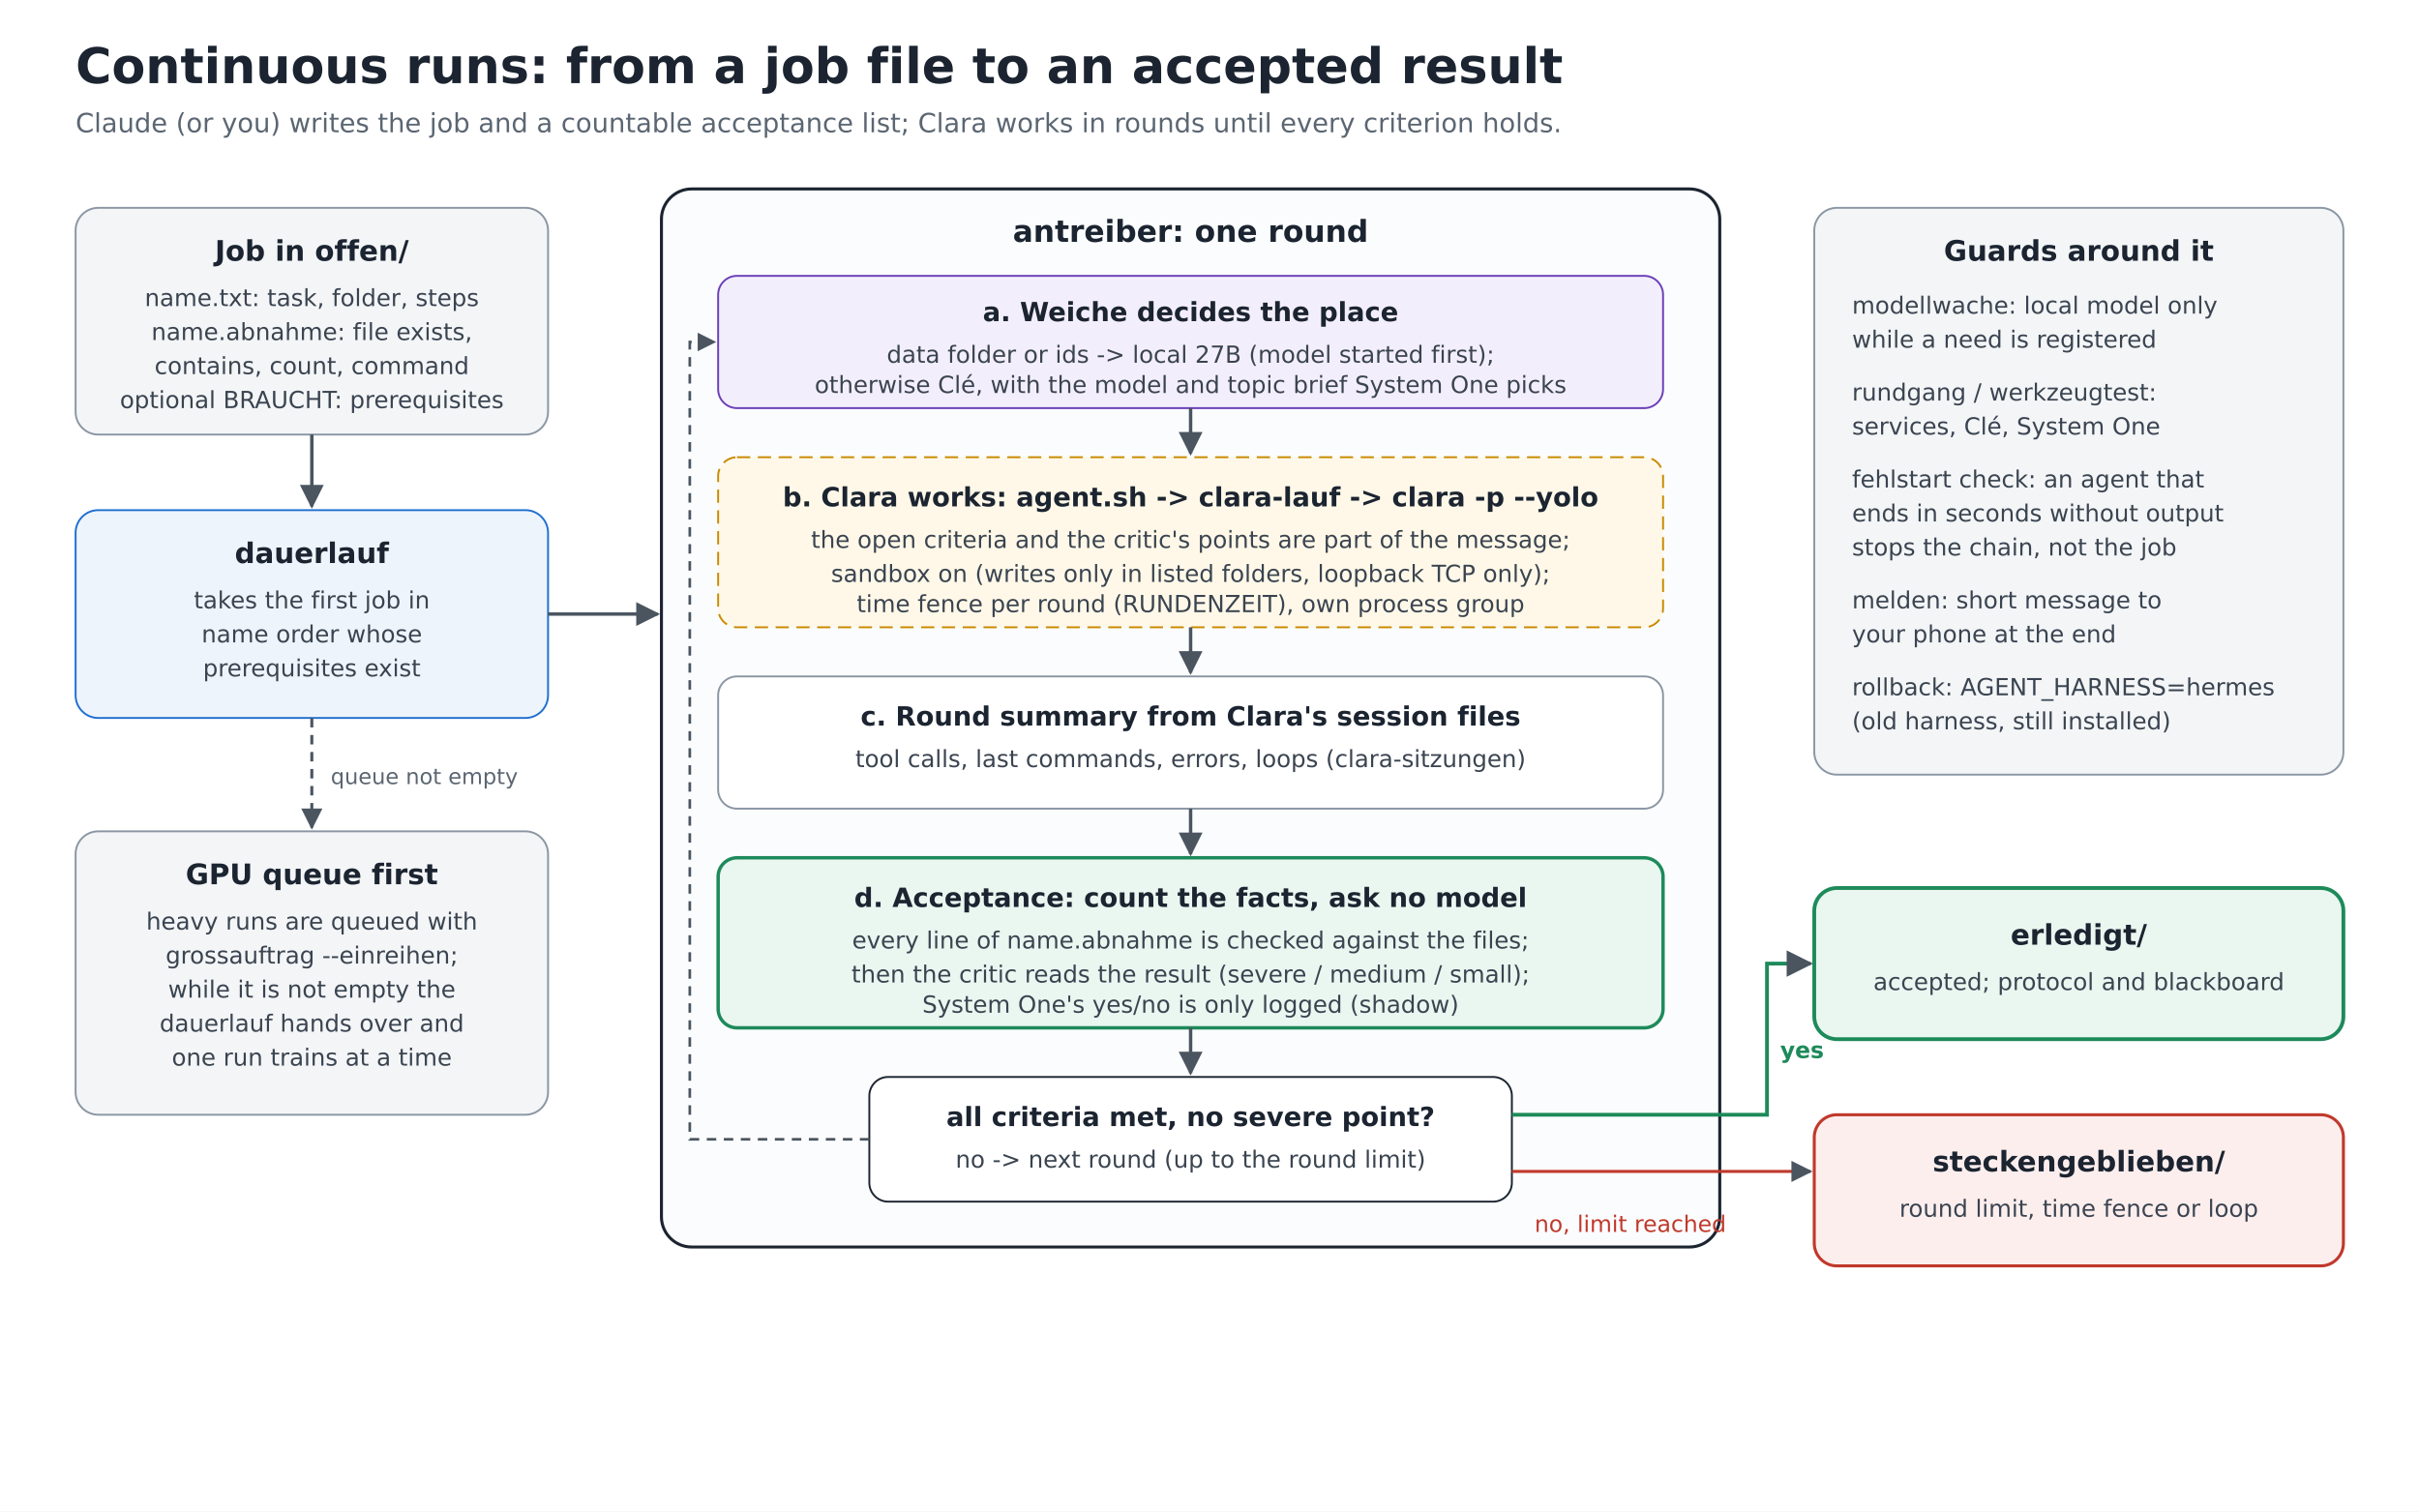
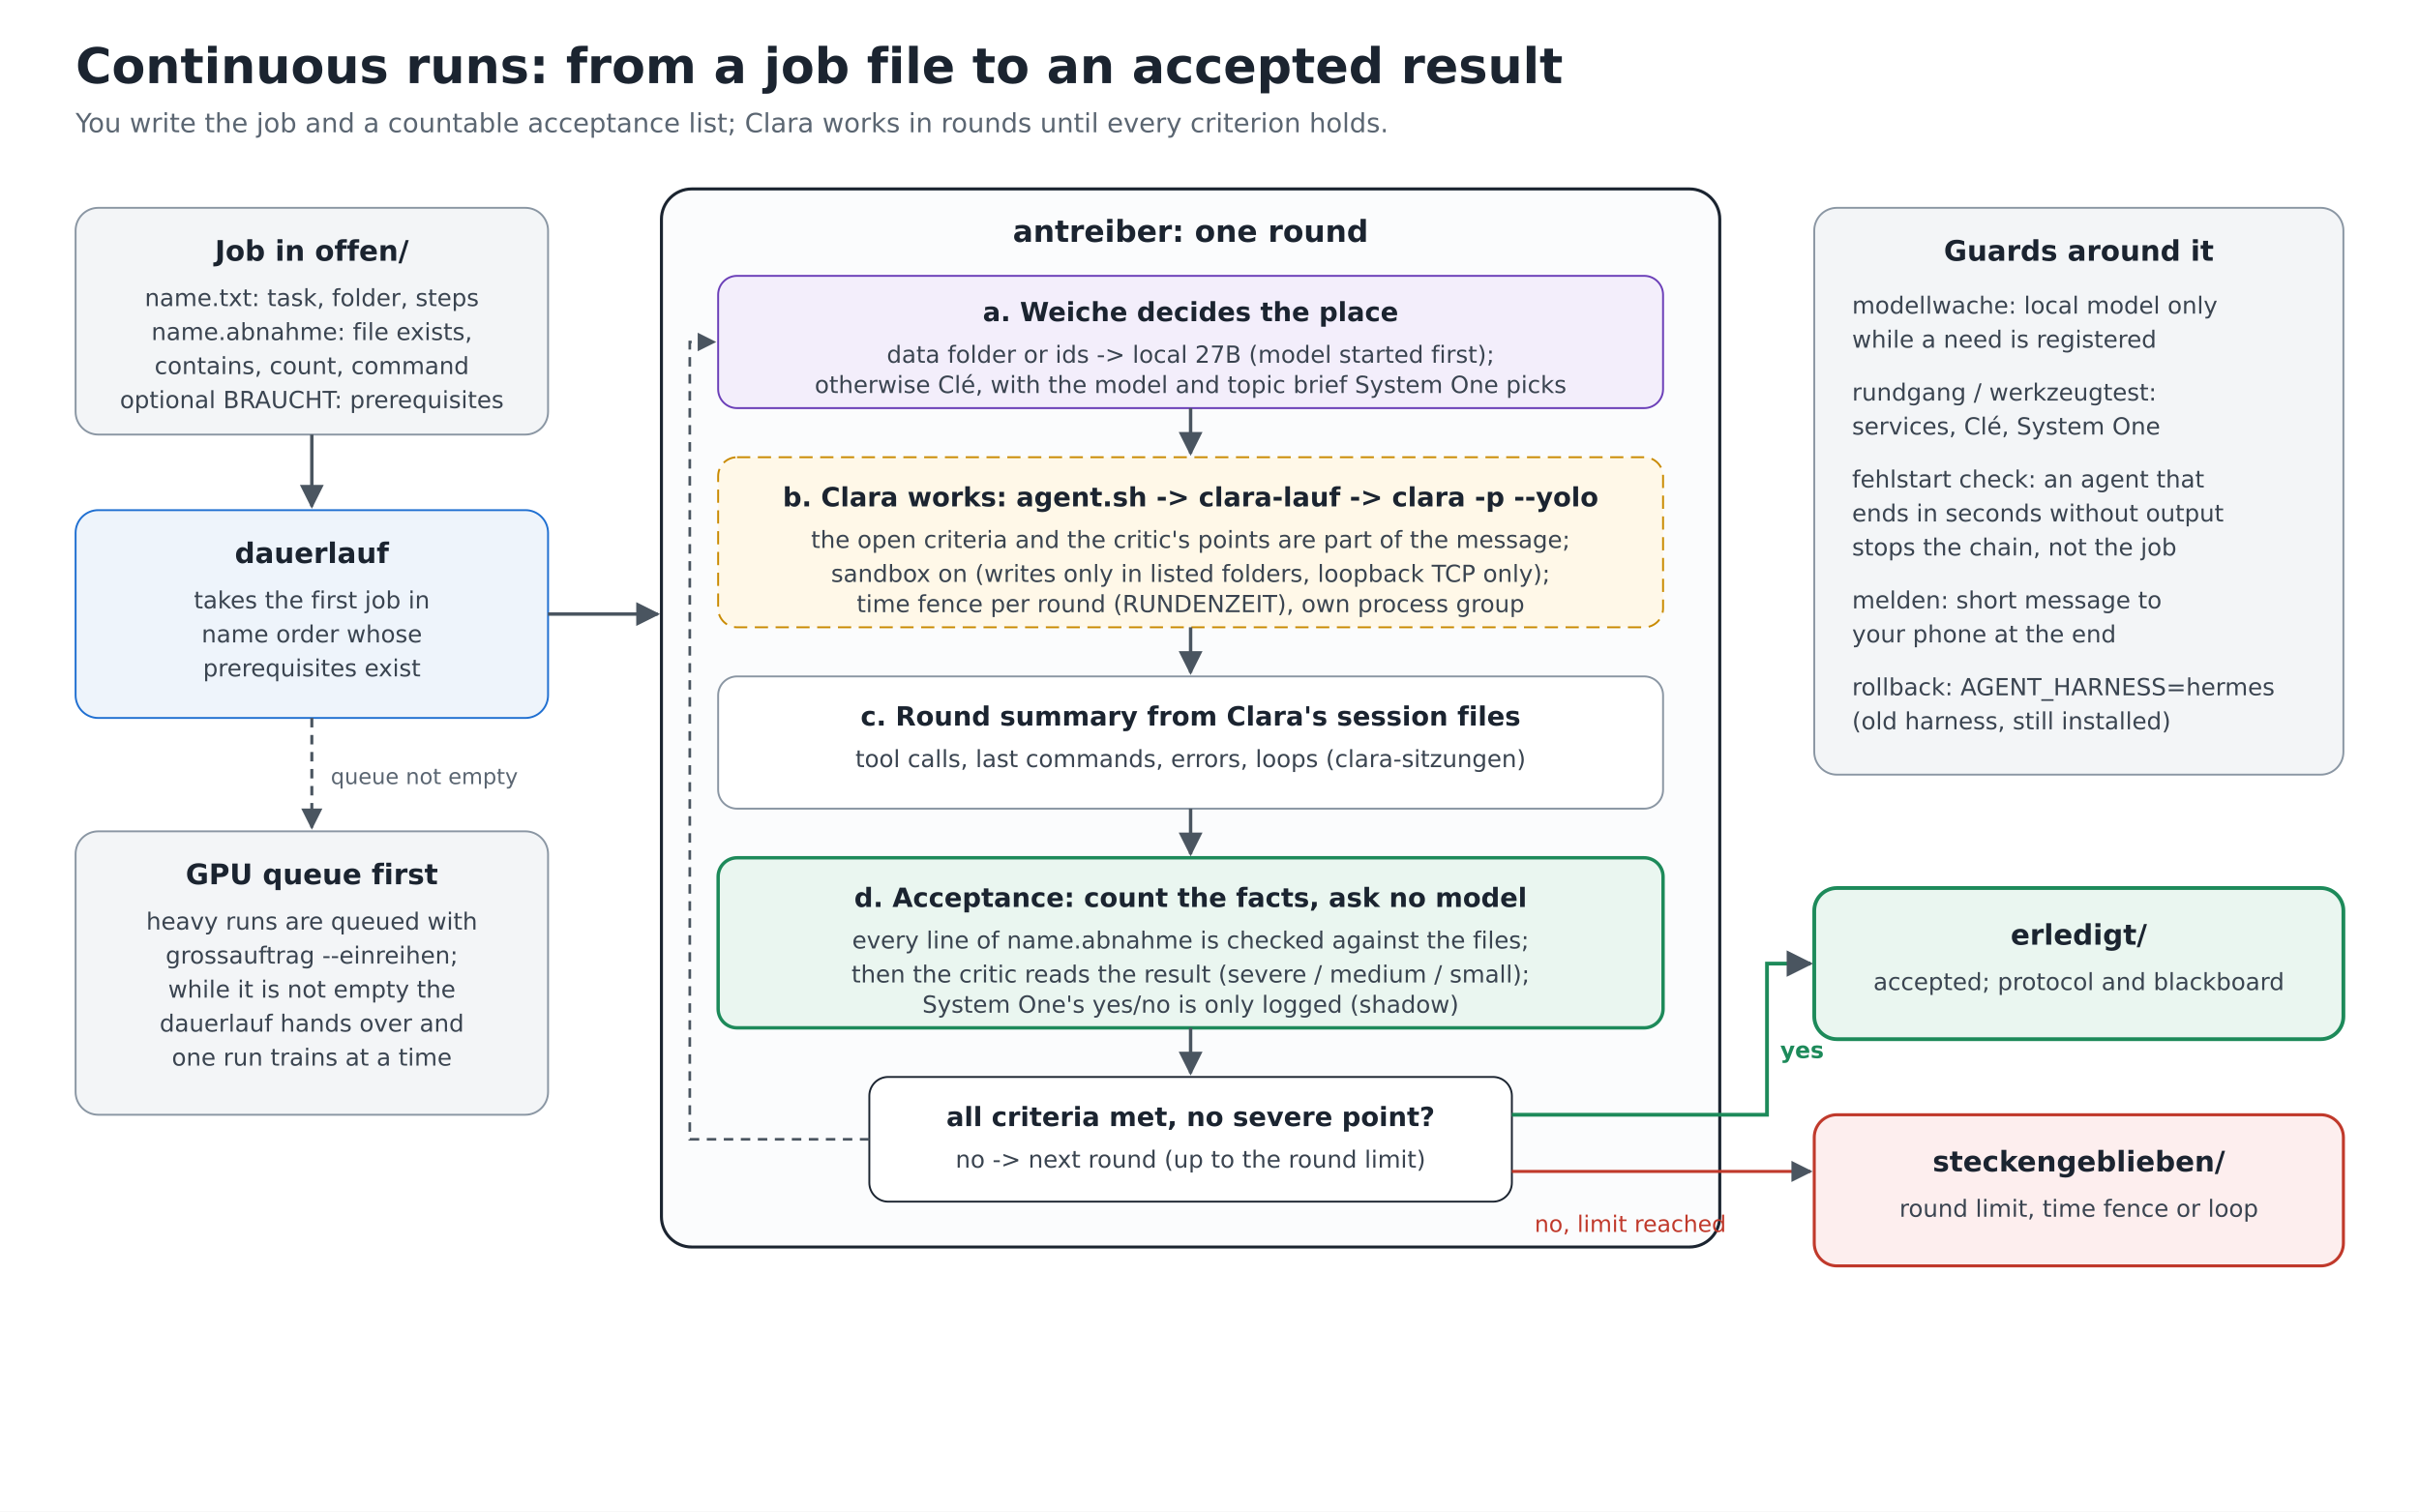
<svg xmlns="http://www.w3.org/2000/svg" viewBox="0 0 1280 800" font-family="DejaVu Sans, Arial, sans-serif">
  <defs>
    <marker id="a" viewBox="0 0 10 10" refX="9" refY="5" markerWidth="7" markerHeight="7" orient="auto">
      <path d="M0,0 L10,5 L0,10 z" fill="#4a5560" />
    </marker>
  </defs>
  <rect width="1280" height="800" fill="#ffffff" />
  <text x="40" y="44" font-size="26" font-weight="bold" fill="#1b2430">Continuous runs: from a job file to an accepted result</text>
-   <text x="40" y="70" font-size="14" fill="#5b6672">Claude (or you) writes the job and a countable acceptance list; Clara works in rounds until every criterion holds.</text>
+   <text x="40" y="70" font-size="14" fill="#5b6672">You write the job and a countable acceptance list; Clara works in rounds until every criterion holds.</text>
  <rect x="40" y="110" width="250" height="120" rx="12" fill="#f3f5f7" stroke="#8a96a3" />
  <text x="165" y="138" font-size="15" font-weight="bold" text-anchor="middle" fill="#1b2430">Job in offen/</text>
  <text x="165" y="162" font-size="12.5" text-anchor="middle" fill="#3a4450">name.txt: task, folder, steps</text>
  <text x="165" y="180" font-size="12.5" text-anchor="middle" fill="#3a4450">name.abnahme: file exists,</text>
  <text x="165" y="198" font-size="12.5" text-anchor="middle" fill="#3a4450">contains, count, command</text>
  <text x="165" y="216" font-size="12.5" text-anchor="middle" fill="#3a4450">optional BRAUCHT: prerequisites</text>
  <line x1="165" y1="230" x2="165" y2="268" stroke="#4a5560" stroke-width="1.8" marker-end="url(#a)" />
  <rect x="40" y="270" width="250" height="110" rx="12" fill="#eef4fb" stroke="#1f6fd1" />
  <text x="165" y="298" font-size="15" font-weight="bold" text-anchor="middle" fill="#1b2430">dauerlauf</text>
  <text x="165" y="322" font-size="12.5" text-anchor="middle" fill="#3a4450">takes the first job in</text>
  <text x="165" y="340" font-size="12.5" text-anchor="middle" fill="#3a4450">name order whose</text>
  <text x="165" y="358" font-size="12.5" text-anchor="middle" fill="#3a4450">prerequisites exist</text>
  <rect x="40" y="440" width="250" height="150" rx="12" fill="#f3f5f7" stroke="#8a96a3" />
  <text x="165" y="468" font-size="15" font-weight="bold" text-anchor="middle" fill="#1b2430">GPU queue first</text>
  <text x="165" y="492" font-size="12.5" text-anchor="middle" fill="#3a4450">heavy runs are queued with</text>
  <text x="165" y="510" font-size="12.5" text-anchor="middle" fill="#3a4450">grossauftrag --einreihen;</text>
  <text x="165" y="528" font-size="12.5" text-anchor="middle" fill="#3a4450">while it is not empty the</text>
  <text x="165" y="546" font-size="12.5" text-anchor="middle" fill="#3a4450">dauerlauf hands over and</text>
  <text x="165" y="564" font-size="12.5" text-anchor="middle" fill="#3a4450">one run trains at a time</text>
  <line x1="165" y1="380" x2="165" y2="438" stroke="#4a5560" stroke-width="1.6" stroke-dasharray="5 4" marker-end="url(#a)" />
  <text x="175" y="415" font-size="11.5" fill="#5b6672">queue not empty</text>
  <line x1="290" y1="325" x2="348" y2="325" stroke="#4a5560" stroke-width="1.8" marker-end="url(#a)" />
  <rect x="350" y="100" width="560" height="560" rx="16" fill="#fbfcfd" stroke="#1b2430" stroke-width="1.6" />
  <text x="630" y="128" font-size="16" font-weight="bold" text-anchor="middle" fill="#1b2430">antreiber: one round</text>
  <rect x="380" y="146" width="500" height="70" rx="10" fill="#f3eefb" stroke="#6b3fb8" />
  <text x="630" y="170" font-size="14" font-weight="bold" text-anchor="middle" fill="#1b2430">a. Weiche decides the place</text>
  <text x="630" y="192" font-size="12.5" text-anchor="middle" fill="#3a4450">data folder or ids -&gt; local 27B (model started first);</text>
  <text x="630" y="208" font-size="12.5" text-anchor="middle" fill="#3a4450">otherwise Clé, with the model and topic brief System One picks</text>
  <line x1="630" y1="216" x2="630" y2="240" stroke="#4a5560" stroke-width="1.8" marker-end="url(#a)" />
  <rect x="380" y="242" width="500" height="90" rx="10" fill="#fff8e8" stroke="#c98a00" stroke-dasharray="7 4" />
  <text x="630" y="268" font-size="14" font-weight="bold" text-anchor="middle" fill="#1b2430">b. Clara works: agent.sh -&gt; clara-lauf -&gt; clara -p --yolo</text>
  <text x="630" y="290" font-size="12.5" text-anchor="middle" fill="#3a4450">the open criteria and the critic's points are part of the message;</text>
  <text x="630" y="308" font-size="12.5" text-anchor="middle" fill="#3a4450">sandbox on (writes only in listed folders, loopback TCP only);</text>
  <text x="630" y="324" font-size="12.5" text-anchor="middle" fill="#3a4450">time fence per round (RUNDENZEIT), own process group</text>
  <line x1="630" y1="332" x2="630" y2="356" stroke="#4a5560" stroke-width="1.8" marker-end="url(#a)" />
  <rect x="380" y="358" width="500" height="70" rx="10" fill="#fff" stroke="#8a96a3" />
  <text x="630" y="384" font-size="14" font-weight="bold" text-anchor="middle" fill="#1b2430">c. Round summary from Clara's session files</text>
  <text x="630" y="406" font-size="12.5" text-anchor="middle" fill="#3a4450">tool calls, last commands, errors, loops (clara-sitzungen)</text>
  <line x1="630" y1="428" x2="630" y2="452" stroke="#4a5560" stroke-width="1.8" marker-end="url(#a)" />
  <rect x="380" y="454" width="500" height="90" rx="10" fill="#eaf6f0" stroke="#1d8a5a" stroke-width="1.8" />
  <text x="630" y="480" font-size="14" font-weight="bold" text-anchor="middle" fill="#1b2430">d. Acceptance: count the facts, ask no model</text>
  <text x="630" y="502" font-size="12.5" text-anchor="middle" fill="#3a4450">every line of name.abnahme is checked against the files;</text>
  <text x="630" y="520" font-size="12.5" text-anchor="middle" fill="#3a4450">then the critic reads the result (severe / medium / small);</text>
  <text x="630" y="536" font-size="12.5" text-anchor="middle" fill="#3a4450">System One's yes/no is only logged (shadow)</text>
  <line x1="630" y1="544" x2="630" y2="568" stroke="#4a5560" stroke-width="1.8" marker-end="url(#a)" />
  <rect x="460" y="570" width="340" height="66" rx="10" fill="#fff" stroke="#1b2430" />
  <text x="630" y="596" font-size="14" font-weight="bold" text-anchor="middle" fill="#1b2430">all criteria met, no severe point?</text>
  <text x="630" y="618" font-size="12.5" text-anchor="middle" fill="#3a4450">no -&gt; next round (up to the round limit)</text>
  <path d="M460,603 H365 V181 H378" fill="none" stroke="#4a5560" stroke-width="1.4" stroke-dasharray="5 4" marker-end="url(#a)" />
  <rect x="960" y="470" width="280" height="80" rx="12" fill="#eaf6f0" stroke="#1d8a5a" stroke-width="2" />
  <text x="1100" y="500" font-size="15" font-weight="bold" text-anchor="middle" fill="#1b2430">erledigt/</text>
  <text x="1100" y="524" font-size="12.5" text-anchor="middle" fill="#3a4450">accepted; protocol and blackboard</text>
  <rect x="960" y="590" width="280" height="80" rx="12" fill="#fdeeee" stroke="#c0392b" stroke-width="1.6" />
  <text x="1100" y="620" font-size="15" font-weight="bold" text-anchor="middle" fill="#1b2430">steckengeblieben/</text>
  <text x="1100" y="644" font-size="12.5" text-anchor="middle" fill="#3a4450">round limit, time fence or loop</text>
  <path d="M800,590 H935 V510 H958" fill="none" stroke="#1d8a5a" stroke-width="2" marker-end="url(#a)" />
  <text x="942" y="560" font-size="12" font-weight="bold" fill="#1d8a5a">yes</text>
  <path d="M800,620 H958" fill="none" stroke="#c0392b" stroke-width="1.6" marker-end="url(#a)" />
  <text x="812" y="652" font-size="12" fill="#c0392b">no, limit reached</text>
  <rect x="960" y="110" width="280" height="300" rx="12" fill="#f3f5f7" stroke="#8a96a3" />
  <text x="1100" y="138" font-size="15" font-weight="bold" text-anchor="middle" fill="#1b2430">Guards around it</text>
  <text x="980" y="166" font-size="12.5" fill="#3a4450">modellwache: local model only</text>
  <text x="980" y="184" font-size="12.5" fill="#3a4450">while a need is registered</text>
  <text x="980" y="212" font-size="12.5" fill="#3a4450">rundgang / werkzeugtest:</text>
  <text x="980" y="230" font-size="12.5" fill="#3a4450">services, Clé, System One</text>
  <text x="980" y="258" font-size="12.5" fill="#3a4450">fehlstart check: an agent that</text>
  <text x="980" y="276" font-size="12.5" fill="#3a4450">ends in seconds without output</text>
  <text x="980" y="294" font-size="12.5" fill="#3a4450">stops the chain, not the job</text>
  <text x="980" y="322" font-size="12.5" fill="#3a4450">melden: short message to</text>
  <text x="980" y="340" font-size="12.5" fill="#3a4450">your phone at the end</text>
  <text x="980" y="368" font-size="12.5" fill="#3a4450">rollback: AGENT_HARNESS=hermes</text>
  <text x="980" y="386" font-size="12.5" fill="#3a4450">(old harness, still installed)</text>
</svg>
